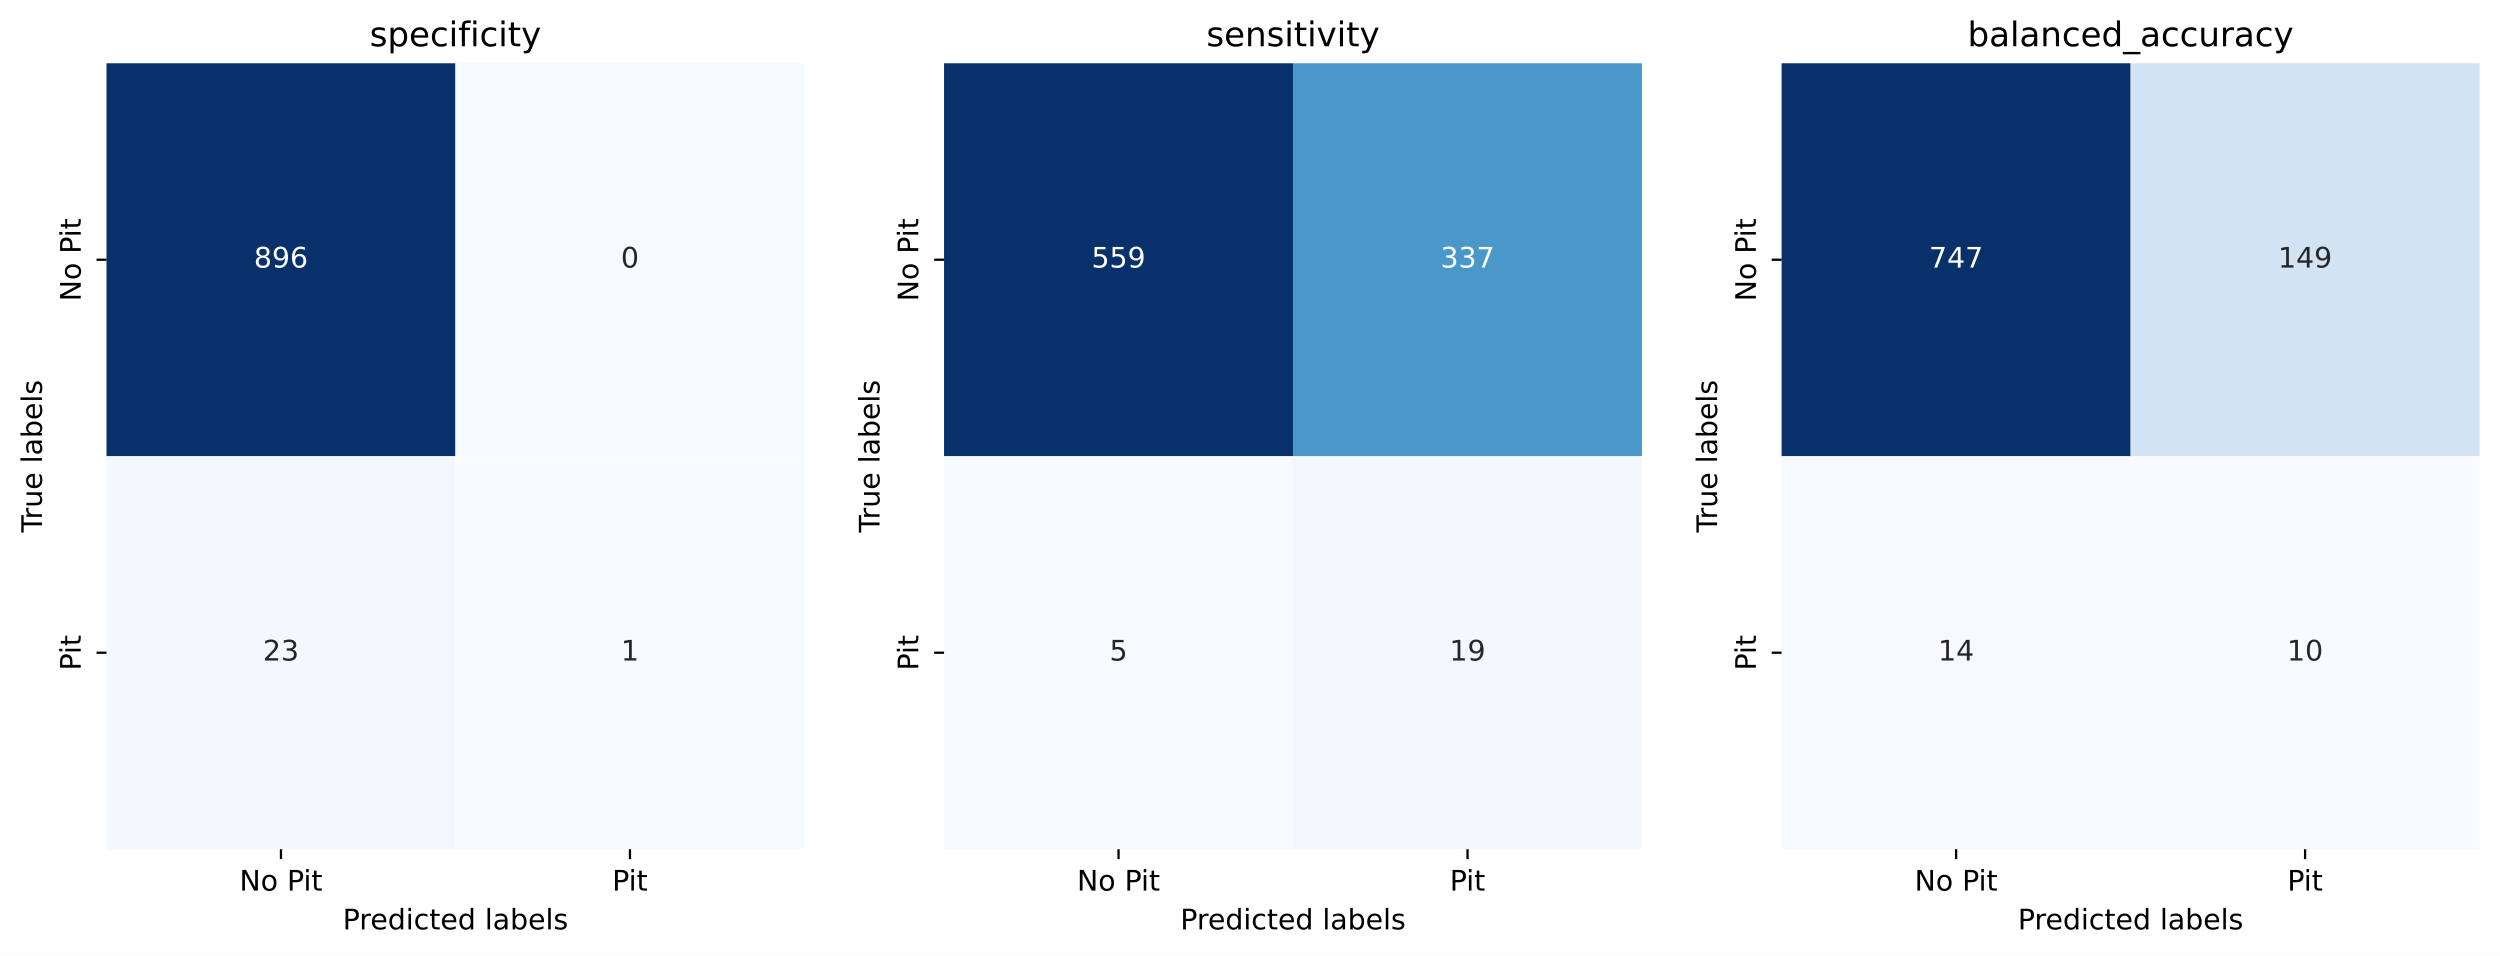
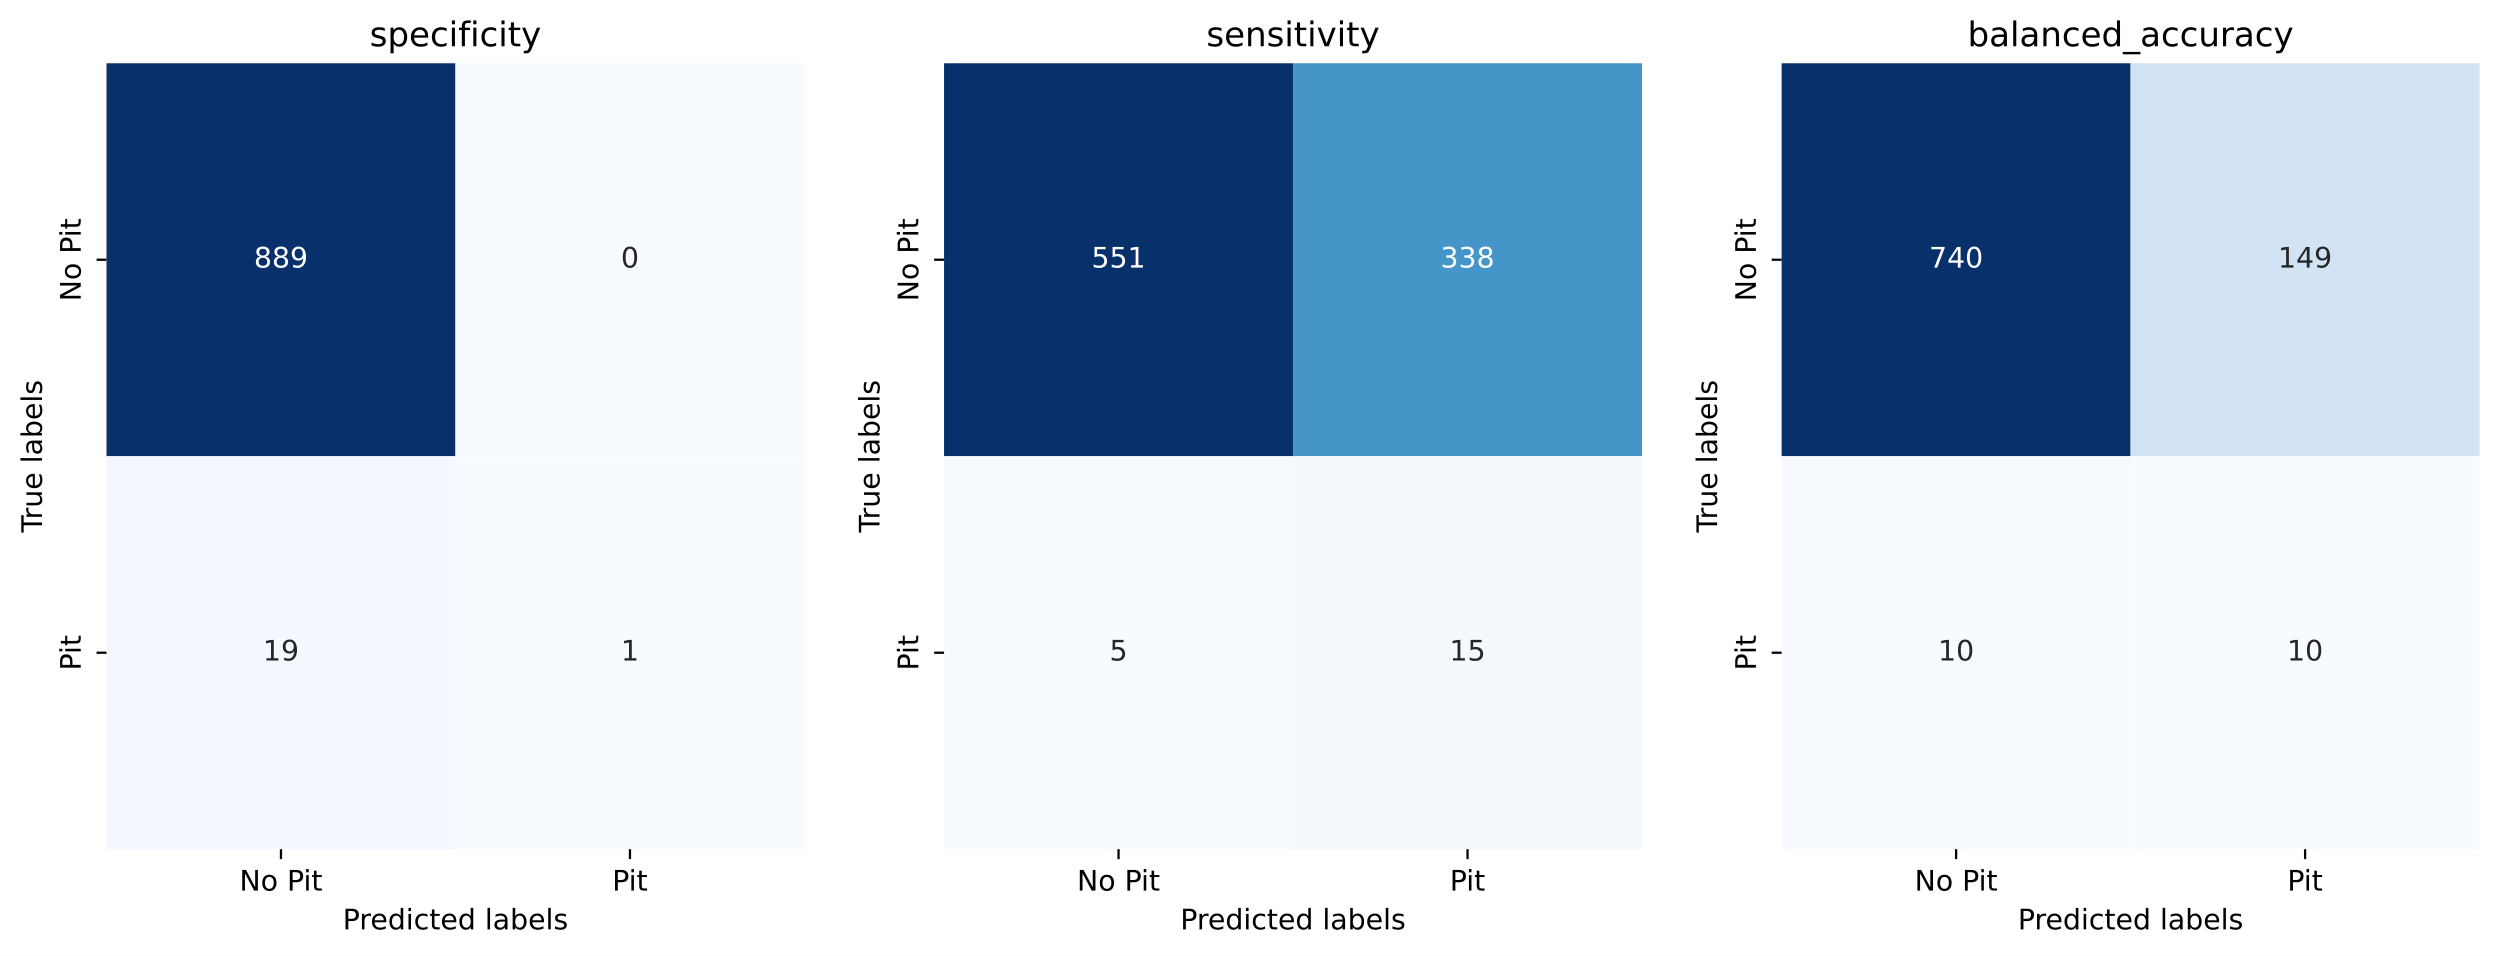
<svg xmlns="http://www.w3.org/2000/svg" xmlns:xlink="http://www.w3.org/1999/xlink" width="881.756pt" height="337.074pt" viewBox="0 0 881.756 337.074" version="1.1">
  <defs>
    <style type="text/css">*{stroke-linejoin: round; stroke-linecap: butt}</style>
  </defs>
  <g id="figure_1">
    <g id="patch_1">
      <path d="M 0 337.074  L 881.756 337.074  L 881.756 0  L 0 0  z " style="fill: #ffffff" />
    </g>
    <g id="axes_1">
      <g id="patch_2">
        <path d="M 37.556 299.518  L 283.733 299.518  L 283.733 22.318  L 37.556 22.318  z " style="fill: #ffffff" />
      </g>
      <g id="QuadMesh_1">
-         <path d="M 37.556 22.318  L 160.644 22.318  L 160.644 160.918  L 37.556 160.918  L 37.556 22.318  " clip-path="url(#p9c72e169a8)" style="fill: #08306b" />
-         <path d="M 160.644 22.318  L 283.733 22.318  L 283.733 160.918  L 160.644 160.918  L 160.644 22.318  " clip-path="url(#p9c72e169a8)" style="fill: #f7fbff" />
-         <path d="M 37.556 160.918  L 160.644 160.918  L 160.644 299.518  L 37.556 299.518  L 37.556 160.918  " clip-path="url(#p9c72e169a8)" style="fill: #f2f8fd" />
-         <path d="M 160.644 160.918  L 283.733 160.918  L 283.733 299.518  L 160.644 299.518  L 160.644 160.918  " clip-path="url(#p9c72e169a8)" style="fill: #f7fbff" />
+         <path d="M 37.556 22.318  L 160.644 22.318  L 160.644 160.918  L 37.556 160.918  L 37.556 22.318  " clip-path="url(#p39d9a6e744)" style="fill: #08306b" />
+         <path d="M 160.644 22.318  L 283.733 22.318  L 283.733 160.918  L 160.644 160.918  L 160.644 22.318  " clip-path="url(#p39d9a6e744)" style="fill: #f7fbff" />
+         <path d="M 37.556 160.918  L 160.644 160.918  L 160.644 299.518  L 37.556 299.518  L 37.556 160.918  " clip-path="url(#p39d9a6e744)" style="fill: #f3f8fe" />
+         <path d="M 160.644 160.918  L 283.733 160.918  L 283.733 299.518  L 160.644 299.518  L 160.644 160.918  " clip-path="url(#p39d9a6e744)" style="fill: #f7fbff" />
      </g>
      <g id="matplotlib.axis_1">
        <g id="xtick_1">
          <g id="line2d_1">
            <defs>
-               <path id="mc10de4aeef" d="M 0 0  L 0 3.5  " style="stroke: #000000; stroke-width: 0.8" />
+               <path id="m6e53a18908" d="M 0 0  L 0 3.5  " style="stroke: #000000; stroke-width: 0.8" />
            </defs>
            <g>
-               <use xlink:href="#mc10de4aeef" x="99.1" y="299.518" style="stroke: #000000; stroke-width: 0.8" />
+               <use xlink:href="#m6e53a18908" x="99.1" y="299.518" style="stroke: #000000; stroke-width: 0.8" />
            </g>
          </g>
          <g id="text_1">
            <g transform="translate(84.45974 314.1166) scale(0.1 -0.1)">
              <defs>
                <path id="DejaVuSans-4e" d="M 628 4666  L 1478 4666  L 3547 763  L 3547 4666  L 4159 4666  L 4159 0  L 3309 0  L 1241 3903  L 1241 0  L 628 0  L 628 4666  z " transform="scale(0.015625)" />
                <path id="DejaVuSans-6f" d="M 1959 3097  Q 1497 3097 1228 2736  Q 959 2375 959 1747  Q 959 1119 1226 758  Q 1494 397 1959 397  Q 2419 397 2687 759  Q 2956 1122 2956 1747  Q 2956 2369 2687 2733  Q 2419 3097 1959 3097  z M 1959 3584  Q 2709 3584 3137 3096  Q 3566 2609 3566 1747  Q 3566 888 3137 398  Q 2709 -91 1959 -91  Q 1206 -91 779 398  Q 353 888 353 1747  Q 353 2609 779 3096  Q 1206 3584 1959 3584  z " transform="scale(0.015625)" />
                <path id="DejaVuSans-20" transform="scale(0.015625)" />
                <path id="DejaVuSans-50" d="M 1259 4147  L 1259 2394  L 2053 2394  Q 2494 2394 2734 2622  Q 2975 2850 2975 3272  Q 2975 3691 2734 3919  Q 2494 4147 2053 4147  L 1259 4147  z M 628 4666  L 2053 4666  Q 2838 4666 3239 4311  Q 3641 3956 3641 3272  Q 3641 2581 3239 2228  Q 2838 1875 2053 1875  L 1259 1875  L 1259 0  L 628 0  L 628 4666  z " transform="scale(0.015625)" />
                <path id="DejaVuSans-69" d="M 603 3500  L 1178 3500  L 1178 0  L 603 0  L 603 3500  z M 603 4863  L 1178 4863  L 1178 4134  L 603 4134  L 603 4863  z " transform="scale(0.015625)" />
                <path id="DejaVuSans-74" d="M 1172 4494  L 1172 3500  L 2356 3500  L 2356 3053  L 1172 3053  L 1172 1153  Q 1172 725 1289 603  Q 1406 481 1766 481  L 2356 481  L 2356 0  L 1766 0  Q 1100 0 847 248  Q 594 497 594 1153  L 594 3053  L 172 3053  L 172 3500  L 594 3500  L 594 4494  L 1172 4494  z " transform="scale(0.015625)" />
              </defs>
              <use xlink:href="#DejaVuSans-4e" />
              <use xlink:href="#DejaVuSans-6f" x="74.805" />
              <use xlink:href="#DejaVuSans-20" x="135.986" />
              <use xlink:href="#DejaVuSans-50" x="167.773" />
              <use xlink:href="#DejaVuSans-69" x="225.826" />
              <use xlink:href="#DejaVuSans-74" x="253.609" />
            </g>
          </g>
        </g>
        <g id="xtick_2">
          <g id="line2d_2">
            <g>
-               <use xlink:href="#mc10de4aeef" x="222.189" y="299.518" style="stroke: #000000; stroke-width: 0.8" />
+               <use xlink:href="#m6e53a18908" x="222.189" y="299.518" style="stroke: #000000; stroke-width: 0.8" />
            </g>
          </g>
          <g id="text_2">
            <g transform="translate(215.937 314.1166) scale(0.1 -0.1)">
              <use xlink:href="#DejaVuSans-50" />
              <use xlink:href="#DejaVuSans-69" x="58.053" />
              <use xlink:href="#DejaVuSans-74" x="85.836" />
            </g>
          </g>
        </g>
        <g id="text_3">
          <g transform="translate(120.8875 327.7947) scale(0.1 -0.1)">
            <defs>
              <path id="DejaVuSans-72" d="M 2631 2963  Q 2534 3019 2420 3045  Q 2306 3072 2169 3072  Q 1681 3072 1420 2755  Q 1159 2438 1159 1844  L 1159 0  L 581 0  L 581 3500  L 1159 3500  L 1159 2956  Q 1341 3275 1631 3429  Q 1922 3584 2338 3584  Q 2397 3584 2469 3576  Q 2541 3569 2628 3553  L 2631 2963  z " transform="scale(0.015625)" />
              <path id="DejaVuSans-65" d="M 3597 1894  L 3597 1613  L 953 1613  Q 991 1019 1311 708  Q 1631 397 2203 397  Q 2534 397 2845 478  Q 3156 559 3463 722  L 3463 178  Q 3153 47 2828 -22  Q 2503 -91 2169 -91  Q 1331 -91 842 396  Q 353 884 353 1716  Q 353 2575 817 3079  Q 1281 3584 2069 3584  Q 2775 3584 3186 3129  Q 3597 2675 3597 1894  z M 3022 2063  Q 3016 2534 2758 2815  Q 2500 3097 2075 3097  Q 1594 3097 1305 2825  Q 1016 2553 972 2059  L 3022 2063  z " transform="scale(0.015625)" />
              <path id="DejaVuSans-64" d="M 2906 2969  L 2906 4863  L 3481 4863  L 3481 0  L 2906 0  L 2906 525  Q 2725 213 2448 61  Q 2172 -91 1784 -91  Q 1150 -91 751 415  Q 353 922 353 1747  Q 353 2572 751 3078  Q 1150 3584 1784 3584  Q 2172 3584 2448 3432  Q 2725 3281 2906 2969  z M 947 1747  Q 947 1113 1208 752  Q 1469 391 1925 391  Q 2381 391 2643 752  Q 2906 1113 2906 1747  Q 2906 2381 2643 2742  Q 2381 3103 1925 3103  Q 1469 3103 1208 2742  Q 947 2381 947 1747  z " transform="scale(0.015625)" />
              <path id="DejaVuSans-63" d="M 3122 3366  L 3122 2828  Q 2878 2963 2633 3030  Q 2388 3097 2138 3097  Q 1578 3097 1268 2742  Q 959 2388 959 1747  Q 959 1106 1268 751  Q 1578 397 2138 397  Q 2388 397 2633 464  Q 2878 531 3122 666  L 3122 134  Q 2881 22 2623 -34  Q 2366 -91 2075 -91  Q 1284 -91 818 406  Q 353 903 353 1747  Q 353 2603 823 3093  Q 1294 3584 2113 3584  Q 2378 3584 2631 3529  Q 2884 3475 3122 3366  z " transform="scale(0.015625)" />
              <path id="DejaVuSans-6c" d="M 603 4863  L 1178 4863  L 1178 0  L 603 0  L 603 4863  z " transform="scale(0.015625)" />
              <path id="DejaVuSans-61" d="M 2194 1759  Q 1497 1759 1228 1600  Q 959 1441 959 1056  Q 959 750 1161 570  Q 1363 391 1709 391  Q 2188 391 2477 730  Q 2766 1069 2766 1631  L 2766 1759  L 2194 1759  z M 3341 1997  L 3341 0  L 2766 0  L 2766 531  Q 2569 213 2275 61  Q 1981 -91 1556 -91  Q 1019 -91 701 211  Q 384 513 384 1019  Q 384 1609 779 1909  Q 1175 2209 1959 2209  L 2766 2209  L 2766 2266  Q 2766 2663 2505 2880  Q 2244 3097 1772 3097  Q 1472 3097 1187 3025  Q 903 2953 641 2809  L 641 3341  Q 956 3463 1253 3523  Q 1550 3584 1831 3584  Q 2591 3584 2966 3190  Q 3341 2797 3341 1997  z " transform="scale(0.015625)" />
              <path id="DejaVuSans-62" d="M 3116 1747  Q 3116 2381 2855 2742  Q 2594 3103 2138 3103  Q 1681 3103 1420 2742  Q 1159 2381 1159 1747  Q 1159 1113 1420 752  Q 1681 391 2138 391  Q 2594 391 2855 752  Q 3116 1113 3116 1747  z M 1159 2969  Q 1341 3281 1617 3432  Q 1894 3584 2278 3584  Q 2916 3584 3314 3078  Q 3713 2572 3713 1747  Q 3713 922 3314 415  Q 2916 -91 2278 -91  Q 1894 -91 1617 61  Q 1341 213 1159 525  L 1159 0  L 581 0  L 581 4863  L 1159 4863  L 1159 2969  z " transform="scale(0.015625)" />
              <path id="DejaVuSans-73" d="M 2834 3397  L 2834 2853  Q 2591 2978 2328 3040  Q 2066 3103 1784 3103  Q 1356 3103 1142 2972  Q 928 2841 928 2578  Q 928 2378 1081 2264  Q 1234 2150 1697 2047  L 1894 2003  Q 2506 1872 2764 1633  Q 3022 1394 3022 966  Q 3022 478 2636 193  Q 2250 -91 1575 -91  Q 1294 -91 989 -36  Q 684 19 347 128  L 347 722  Q 666 556 975 473  Q 1284 391 1588 391  Q 1994 391 2212 530  Q 2431 669 2431 922  Q 2431 1156 2273 1281  Q 2116 1406 1581 1522  L 1381 1569  Q 847 1681 609 1914  Q 372 2147 372 2553  Q 372 3047 722 3315  Q 1072 3584 1716 3584  Q 2034 3584 2315 3537  Q 2597 3491 2834 3397  z " transform="scale(0.015625)" />
            </defs>
            <use xlink:href="#DejaVuSans-50" />
            <use xlink:href="#DejaVuSans-72" x="58.553" />
            <use xlink:href="#DejaVuSans-65" x="97.416" />
            <use xlink:href="#DejaVuSans-64" x="158.939" />
            <use xlink:href="#DejaVuSans-69" x="222.416" />
            <use xlink:href="#DejaVuSans-63" x="250.199" />
            <use xlink:href="#DejaVuSans-74" x="305.18" />
            <use xlink:href="#DejaVuSans-65" x="344.389" />
            <use xlink:href="#DejaVuSans-64" x="405.912" />
            <use xlink:href="#DejaVuSans-20" x="469.389" />
            <use xlink:href="#DejaVuSans-6c" x="501.176" />
            <use xlink:href="#DejaVuSans-61" x="528.959" />
            <use xlink:href="#DejaVuSans-62" x="590.238" />
            <use xlink:href="#DejaVuSans-65" x="653.715" />
            <use xlink:href="#DejaVuSans-6c" x="715.238" />
            <use xlink:href="#DejaVuSans-73" x="743.021" />
          </g>
        </g>
      </g>
      <g id="matplotlib.axis_2">
        <g id="ytick_1">
          <g id="line2d_3">
            <defs>
-               <path id="m4f3349fe24" d="M 0 0  L -3.5 0  " style="stroke: #000000; stroke-width: 0.8" />
+               <path id="m597f95ee87" d="M 0 0  L -3.5 0  " style="stroke: #000000; stroke-width: 0.8" />
            </defs>
            <g>
-               <use xlink:href="#m4f3349fe24" x="37.556" y="91.618" style="stroke: #000000; stroke-width: 0.8" />
+               <use xlink:href="#m597f95ee87" x="37.556" y="91.618" style="stroke: #000000; stroke-width: 0.8" />
            </g>
          </g>
          <g id="text_4">
            <g transform="translate(28.47656 106.2588) rotate(-90) scale(0.1 -0.1)">
              <use xlink:href="#DejaVuSans-4e" />
              <use xlink:href="#DejaVuSans-6f" x="74.805" />
              <use xlink:href="#DejaVuSans-20" x="135.986" />
              <use xlink:href="#DejaVuSans-50" x="167.773" />
              <use xlink:href="#DejaVuSans-69" x="225.826" />
              <use xlink:href="#DejaVuSans-74" x="253.609" />
            </g>
          </g>
        </g>
        <g id="ytick_2">
          <g id="line2d_4">
            <g>
-               <use xlink:href="#m4f3349fe24" x="37.556" y="230.218" style="stroke: #000000; stroke-width: 0.8" />
+               <use xlink:href="#m597f95ee87" x="37.556" y="230.218" style="stroke: #000000; stroke-width: 0.8" />
            </g>
          </g>
          <g id="text_5">
            <g transform="translate(28.47656 236.4697) rotate(-90) scale(0.1 -0.1)">
              <use xlink:href="#DejaVuSans-50" />
              <use xlink:href="#DejaVuSans-69" x="58.053" />
              <use xlink:href="#DejaVuSans-74" x="85.836" />
            </g>
          </g>
        </g>
        <g id="text_6">
          <g transform="translate(14.79844 187.822) rotate(-90) scale(0.1 -0.1)">
            <defs>
              <path id="DejaVuSans-54" d="M -19 4666  L 3928 4666  L 3928 4134  L 2272 4134  L 2272 0  L 1638 0  L 1638 4134  L -19 4134  L -19 4666  z " transform="scale(0.015625)" />
              <path id="DejaVuSans-75" d="M 544 1381  L 544 3500  L 1119 3500  L 1119 1403  Q 1119 906 1312 657  Q 1506 409 1894 409  Q 2359 409 2629 706  Q 2900 1003 2900 1516  L 2900 3500  L 3475 3500  L 3475 0  L 2900 0  L 2900 538  Q 2691 219 2414 64  Q 2138 -91 1772 -91  Q 1169 -91 856 284  Q 544 659 544 1381  z M 1991 3584  L 1991 3584  z " transform="scale(0.015625)" />
            </defs>
            <use xlink:href="#DejaVuSans-54" />
            <use xlink:href="#DejaVuSans-72" x="46.334" />
            <use xlink:href="#DejaVuSans-75" x="87.447" />
            <use xlink:href="#DejaVuSans-65" x="150.826" />
            <use xlink:href="#DejaVuSans-20" x="212.35" />
            <use xlink:href="#DejaVuSans-6c" x="244.137" />
            <use xlink:href="#DejaVuSans-61" x="271.92" />
            <use xlink:href="#DejaVuSans-62" x="333.199" />
            <use xlink:href="#DejaVuSans-65" x="396.676" />
            <use xlink:href="#DejaVuSans-6c" x="458.199" />
            <use xlink:href="#DejaVuSans-73" x="485.982" />
          </g>
        </g>
      </g>
      <g id="text_7">
        <g style="fill: #ffffff" transform="translate(89.55662 94.3775) scale(0.1 -0.1)">
          <defs>
            <path id="DejaVuSans-38" d="M 2034 2216  Q 1584 2216 1326 1975  Q 1069 1734 1069 1313  Q 1069 891 1326 650  Q 1584 409 2034 409  Q 2484 409 2743 651  Q 3003 894 3003 1313  Q 3003 1734 2745 1975  Q 2488 2216 2034 2216  z M 1403 2484  Q 997 2584 770 2862  Q 544 3141 544 3541  Q 544 4100 942 4425  Q 1341 4750 2034 4750  Q 2731 4750 3128 4425  Q 3525 4100 3525 3541  Q 3525 3141 3298 2862  Q 3072 2584 2669 2484  Q 3125 2378 3379 2068  Q 3634 1759 3634 1313  Q 3634 634 3220 271  Q 2806 -91 2034 -91  Q 1263 -91 848 271  Q 434 634 434 1313  Q 434 1759 690 2068  Q 947 2378 1403 2484  z M 1172 3481  Q 1172 3119 1398 2916  Q 1625 2713 2034 2713  Q 2441 2713 2670 2916  Q 2900 3119 2900 3481  Q 2900 3844 2670 4047  Q 2441 4250 2034 4250  Q 1625 4250 1398 4047  Q 1172 3844 1172 3481  z " transform="scale(0.015625)" />
            <path id="DejaVuSans-39" d="M 703 97  L 703 672  Q 941 559 1184 500  Q 1428 441 1663 441  Q 2288 441 2617 861  Q 2947 1281 2994 2138  Q 2813 1869 2534 1725  Q 2256 1581 1919 1581  Q 1219 1581 811 2004  Q 403 2428 403 3163  Q 403 3881 828 4315  Q 1253 4750 1959 4750  Q 2769 4750 3195 4129  Q 3622 3509 3622 2328  Q 3622 1225 3098 567  Q 2575 -91 1691 -91  Q 1453 -91 1209 -44  Q 966 3 703 97  z M 1959 2075  Q 2384 2075 2632 2365  Q 2881 2656 2881 3163  Q 2881 3666 2632 3958  Q 2384 4250 1959 4250  Q 1534 4250 1286 3958  Q 1038 3666 1038 3163  Q 1038 2656 1286 2365  Q 1534 2075 1959 2075  z " transform="scale(0.015625)" />
-             <path id="DejaVuSans-36" d="M 2113 2584  Q 1688 2584 1439 2293  Q 1191 2003 1191 1497  Q 1191 994 1439 701  Q 1688 409 2113 409  Q 2538 409 2786 701  Q 3034 994 3034 1497  Q 3034 2003 2786 2293  Q 2538 2584 2113 2584  z M 3366 4563  L 3366 3988  Q 3128 4100 2886 4159  Q 2644 4219 2406 4219  Q 1781 4219 1451 3797  Q 1122 3375 1075 2522  Q 1259 2794 1537 2939  Q 1816 3084 2150 3084  Q 2853 3084 3261 2657  Q 3669 2231 3669 1497  Q 3669 778 3244 343  Q 2819 -91 2113 -91  Q 1303 -91 875 529  Q 447 1150 447 2328  Q 447 3434 972 4092  Q 1497 4750 2381 4750  Q 2619 4750 2861 4703  Q 3103 4656 3366 4563  z " transform="scale(0.015625)" />
          </defs>
          <use xlink:href="#DejaVuSans-38" />
-           <use xlink:href="#DejaVuSans-39" x="63.623" />
-           <use xlink:href="#DejaVuSans-36" x="127.246" />
+           <use xlink:href="#DejaVuSans-38" x="63.623" />
+           <use xlink:href="#DejaVuSans-39" x="127.246" />
        </g>
      </g>
      <g id="text_8">
        <g style="fill: #262626" transform="translate(219.0074 94.3775) scale(0.1 -0.1)">
          <defs>
            <path id="DejaVuSans-30" d="M 2034 4250  Q 1547 4250 1301 3770  Q 1056 3291 1056 2328  Q 1056 1369 1301 889  Q 1547 409 2034 409  Q 2525 409 2770 889  Q 3016 1369 3016 2328  Q 3016 3291 2770 3770  Q 2525 4250 2034 4250  z M 2034 4750  Q 2819 4750 3233 4129  Q 3647 3509 3647 2328  Q 3647 1150 3233 529  Q 2819 -91 2034 -91  Q 1250 -91 836 529  Q 422 1150 422 2328  Q 422 3509 836 4129  Q 1250 4750 2034 4750  z " transform="scale(0.015625)" />
          </defs>
          <use xlink:href="#DejaVuSans-30" />
        </g>
      </g>
      <g id="text_9">
        <g style="fill: #262626" transform="translate(92.73787 232.9775) scale(0.1 -0.1)">
          <defs>
-             <path id="DejaVuSans-32" d="M 1228 531  L 3431 531  L 3431 0  L 469 0  L 469 531  Q 828 903 1448 1529  Q 2069 2156 2228 2338  Q 2531 2678 2651 2914  Q 2772 3150 2772 3378  Q 2772 3750 2511 3984  Q 2250 4219 1831 4219  Q 1534 4219 1204 4116  Q 875 4013 500 3803  L 500 4441  Q 881 4594 1212 4672  Q 1544 4750 1819 4750  Q 2544 4750 2975 4387  Q 3406 4025 3406 3419  Q 3406 3131 3298 2873  Q 3191 2616 2906 2266  Q 2828 2175 2409 1742  Q 1991 1309 1228 531  z " transform="scale(0.015625)" />
-             <path id="DejaVuSans-33" d="M 2597 2516  Q 3050 2419 3304 2112  Q 3559 1806 3559 1356  Q 3559 666 3084 287  Q 2609 -91 1734 -91  Q 1441 -91 1130 -33  Q 819 25 488 141  L 488 750  Q 750 597 1062 519  Q 1375 441 1716 441  Q 2309 441 2620 675  Q 2931 909 2931 1356  Q 2931 1769 2642 2001  Q 2353 2234 1838 2234  L 1294 2234  L 1294 2753  L 1863 2753  Q 2328 2753 2575 2939  Q 2822 3125 2822 3475  Q 2822 3834 2567 4026  Q 2313 4219 1838 4219  Q 1578 4219 1281 4162  Q 984 4106 628 3988  L 628 4550  Q 988 4650 1302 4700  Q 1616 4750 1894 4750  Q 2613 4750 3031 4423  Q 3450 4097 3450 3541  Q 3450 3153 3228 2886  Q 3006 2619 2597 2516  z " transform="scale(0.015625)" />
-           </defs>
-           <use xlink:href="#DejaVuSans-32" />
-           <use xlink:href="#DejaVuSans-33" x="63.623" />
+             <path id="DejaVuSans-31" d="M 794 531  L 1825 531  L 1825 4091  L 703 3866  L 703 4441  L 1819 4666  L 2450 4666  L 2450 531  L 3481 531  L 3481 0  L 794 0  L 794 531  z " transform="scale(0.015625)" />
+           </defs>
+           <use xlink:href="#DejaVuSans-31" />
+           <use xlink:href="#DejaVuSans-39" x="63.623" />
        </g>
      </g>
      <g id="text_10">
        <g style="fill: #262626" transform="translate(219.0074 232.9775) scale(0.1 -0.1)">
-           <defs>
-             <path id="DejaVuSans-31" d="M 794 531  L 1825 531  L 1825 4091  L 703 3866  L 703 4441  L 1819 4666  L 2450 4666  L 2450 531  L 3481 531  L 3481 0  L 794 0  L 794 531  z " transform="scale(0.015625)" />
-           </defs>
          <use xlink:href="#DejaVuSans-31" />
        </g>
      </g>
      <g id="text_11">
        <g transform="translate(130.4035 16.31812) scale(0.12 -0.12)">
          <defs>
            <path id="DejaVuSans-70" d="M 1159 525  L 1159 -1331  L 581 -1331  L 581 3500  L 1159 3500  L 1159 2969  Q 1341 3281 1617 3432  Q 1894 3584 2278 3584  Q 2916 3584 3314 3078  Q 3713 2572 3713 1747  Q 3713 922 3314 415  Q 2916 -91 2278 -91  Q 1894 -91 1617 61  Q 1341 213 1159 525  z M 3116 1747  Q 3116 2381 2855 2742  Q 2594 3103 2138 3103  Q 1681 3103 1420 2742  Q 1159 2381 1159 1747  Q 1159 1113 1420 752  Q 1681 391 2138 391  Q 2594 391 2855 752  Q 3116 1113 3116 1747  z " transform="scale(0.015625)" />
            <path id="DejaVuSans-66" d="M 2375 4863  L 2375 4384  L 1825 4384  Q 1516 4384 1395 4259  Q 1275 4134 1275 3809  L 1275 3500  L 2222 3500  L 2222 3053  L 1275 3053  L 1275 0  L 697 0  L 697 3053  L 147 3053  L 147 3500  L 697 3500  L 697 3744  Q 697 4328 969 4595  Q 1241 4863 1831 4863  L 2375 4863  z " transform="scale(0.015625)" />
            <path id="DejaVuSans-79" d="M 2059 -325  Q 1816 -950 1584 -1140  Q 1353 -1331 966 -1331  L 506 -1331  L 506 -850  L 844 -850  Q 1081 -850 1212 -737  Q 1344 -625 1503 -206  L 1606 56  L 191 3500  L 800 3500  L 1894 763  L 2988 3500  L 3597 3500  L 2059 -325  z " transform="scale(0.015625)" />
          </defs>
          <use xlink:href="#DejaVuSans-73" />
          <use xlink:href="#DejaVuSans-70" x="52.1" />
          <use xlink:href="#DejaVuSans-65" x="115.576" />
          <use xlink:href="#DejaVuSans-63" x="177.1" />
          <use xlink:href="#DejaVuSans-69" x="232.08" />
          <use xlink:href="#DejaVuSans-66" x="259.863" />
          <use xlink:href="#DejaVuSans-69" x="295.068" />
          <use xlink:href="#DejaVuSans-63" x="322.852" />
          <use xlink:href="#DejaVuSans-69" x="377.832" />
          <use xlink:href="#DejaVuSans-74" x="405.615" />
          <use xlink:href="#DejaVuSans-79" x="444.824" />
        </g>
      </g>
    </g>
    <g id="axes_2">
      <g id="patch_3">
        <path d="M 332.968 299.518  L 579.144 299.518  L 579.144 22.318  L 332.968 22.318  z " style="fill: #ffffff" />
      </g>
      <g id="QuadMesh_2">
-         <path d="M 332.968 22.318  L 456.056 22.318  L 456.056 160.918  L 332.968 160.918  L 332.968 22.318  " clip-path="url(#p7f061e3c46)" style="fill: #08306b" />
-         <path d="M 456.056 22.318  L 579.144 22.318  L 579.144 160.918  L 456.056 160.918  L 456.056 22.318  " clip-path="url(#p7f061e3c46)" style="fill: #4a98c9" />
-         <path d="M 332.968 160.918  L 456.056 160.918  L 456.056 299.518  L 332.968 299.518  L 332.968 160.918  " clip-path="url(#p7f061e3c46)" style="fill: #f7fbff" />
-         <path d="M 456.056 160.918  L 579.144 160.918  L 579.144 299.518  L 456.056 299.518  L 456.056 160.918  " clip-path="url(#p7f061e3c46)" style="fill: #f2f8fd" />
+         <path d="M 332.968 22.318  L 456.056 22.318  L 456.056 160.918  L 332.968 160.918  L 332.968 22.318  " clip-path="url(#pb1dfb29d2e)" style="fill: #08306b" />
+         <path d="M 456.056 22.318  L 579.144 22.318  L 579.144 160.918  L 456.056 160.918  L 456.056 22.318  " clip-path="url(#pb1dfb29d2e)" style="fill: #4695c8" />
+         <path d="M 332.968 160.918  L 456.056 160.918  L 456.056 299.518  L 332.968 299.518  L 332.968 160.918  " clip-path="url(#pb1dfb29d2e)" style="fill: #f7fbff" />
+         <path d="M 456.056 160.918  L 579.144 160.918  L 579.144 299.518  L 456.056 299.518  L 456.056 160.918  " clip-path="url(#pb1dfb29d2e)" style="fill: #f4f9fe" />
      </g>
      <g id="matplotlib.axis_3">
        <g id="xtick_3">
          <g id="line2d_5">
            <g>
-               <use xlink:href="#mc10de4aeef" x="394.512" y="299.518" style="stroke: #000000; stroke-width: 0.8" />
+               <use xlink:href="#m6e53a18908" x="394.512" y="299.518" style="stroke: #000000; stroke-width: 0.8" />
            </g>
          </g>
          <g id="text_12">
            <g transform="translate(379.8715 314.1166) scale(0.1 -0.1)">
              <use xlink:href="#DejaVuSans-4e" />
              <use xlink:href="#DejaVuSans-6f" x="74.805" />
              <use xlink:href="#DejaVuSans-20" x="135.986" />
              <use xlink:href="#DejaVuSans-50" x="167.773" />
              <use xlink:href="#DejaVuSans-69" x="225.826" />
              <use xlink:href="#DejaVuSans-74" x="253.609" />
            </g>
          </g>
        </g>
        <g id="xtick_4">
          <g id="line2d_6">
            <g>
-               <use xlink:href="#mc10de4aeef" x="517.6" y="299.518" style="stroke: #000000; stroke-width: 0.8" />
+               <use xlink:href="#m6e53a18908" x="517.6" y="299.518" style="stroke: #000000; stroke-width: 0.8" />
            </g>
          </g>
          <g id="text_13">
            <g transform="translate(511.3488 314.1166) scale(0.1 -0.1)">
              <use xlink:href="#DejaVuSans-50" />
              <use xlink:href="#DejaVuSans-69" x="58.053" />
              <use xlink:href="#DejaVuSans-74" x="85.836" />
            </g>
          </g>
        </g>
        <g id="text_14">
          <g transform="translate(416.2992 327.7947) scale(0.1 -0.1)">
            <use xlink:href="#DejaVuSans-50" />
            <use xlink:href="#DejaVuSans-72" x="58.553" />
            <use xlink:href="#DejaVuSans-65" x="97.416" />
            <use xlink:href="#DejaVuSans-64" x="158.939" />
            <use xlink:href="#DejaVuSans-69" x="222.416" />
            <use xlink:href="#DejaVuSans-63" x="250.199" />
            <use xlink:href="#DejaVuSans-74" x="305.18" />
            <use xlink:href="#DejaVuSans-65" x="344.389" />
            <use xlink:href="#DejaVuSans-64" x="405.912" />
            <use xlink:href="#DejaVuSans-20" x="469.389" />
            <use xlink:href="#DejaVuSans-6c" x="501.176" />
            <use xlink:href="#DejaVuSans-61" x="528.959" />
            <use xlink:href="#DejaVuSans-62" x="590.238" />
            <use xlink:href="#DejaVuSans-65" x="653.715" />
            <use xlink:href="#DejaVuSans-6c" x="715.238" />
            <use xlink:href="#DejaVuSans-73" x="743.021" />
          </g>
        </g>
      </g>
      <g id="matplotlib.axis_4">
        <g id="ytick_3">
          <g id="line2d_7">
            <g>
-               <use xlink:href="#m4f3349fe24" x="332.968" y="91.618" style="stroke: #000000; stroke-width: 0.8" />
+               <use xlink:href="#m597f95ee87" x="332.968" y="91.618" style="stroke: #000000; stroke-width: 0.8" />
            </g>
          </g>
          <g id="text_15">
            <g transform="translate(323.8883 106.2588) rotate(-90) scale(0.1 -0.1)">
              <use xlink:href="#DejaVuSans-4e" />
              <use xlink:href="#DejaVuSans-6f" x="74.805" />
              <use xlink:href="#DejaVuSans-20" x="135.986" />
              <use xlink:href="#DejaVuSans-50" x="167.773" />
              <use xlink:href="#DejaVuSans-69" x="225.826" />
              <use xlink:href="#DejaVuSans-74" x="253.609" />
            </g>
          </g>
        </g>
        <g id="ytick_4">
          <g id="line2d_8">
            <g>
-               <use xlink:href="#m4f3349fe24" x="332.968" y="230.218" style="stroke: #000000; stroke-width: 0.8" />
+               <use xlink:href="#m597f95ee87" x="332.968" y="230.218" style="stroke: #000000; stroke-width: 0.8" />
            </g>
          </g>
          <g id="text_16">
            <g transform="translate(323.8883 236.4697) rotate(-90) scale(0.1 -0.1)">
              <use xlink:href="#DejaVuSans-50" />
              <use xlink:href="#DejaVuSans-69" x="58.053" />
              <use xlink:href="#DejaVuSans-74" x="85.836" />
            </g>
          </g>
        </g>
        <g id="text_17">
          <g transform="translate(310.2102 187.822) rotate(-90) scale(0.1 -0.1)">
            <use xlink:href="#DejaVuSans-54" />
            <use xlink:href="#DejaVuSans-72" x="46.334" />
            <use xlink:href="#DejaVuSans-75" x="87.447" />
            <use xlink:href="#DejaVuSans-65" x="150.826" />
            <use xlink:href="#DejaVuSans-20" x="212.35" />
            <use xlink:href="#DejaVuSans-6c" x="244.137" />
            <use xlink:href="#DejaVuSans-61" x="271.92" />
            <use xlink:href="#DejaVuSans-62" x="333.199" />
            <use xlink:href="#DejaVuSans-65" x="396.676" />
            <use xlink:href="#DejaVuSans-6c" x="458.199" />
            <use xlink:href="#DejaVuSans-73" x="485.982" />
          </g>
        </g>
      </g>
      <g id="text_18">
        <g style="fill: #ffffff" transform="translate(384.9684 94.3775) scale(0.1 -0.1)">
          <defs>
            <path id="DejaVuSans-35" d="M 691 4666  L 3169 4666  L 3169 4134  L 1269 4134  L 1269 2991  Q 1406 3038 1543 3061  Q 1681 3084 1819 3084  Q 2600 3084 3056 2656  Q 3513 2228 3513 1497  Q 3513 744 3044 326  Q 2575 -91 1722 -91  Q 1428 -91 1123 -41  Q 819 9 494 109  L 494 744  Q 775 591 1075 516  Q 1375 441 1709 441  Q 2250 441 2565 725  Q 2881 1009 2881 1497  Q 2881 1984 2565 2268  Q 2250 2553 1709 2553  Q 1456 2553 1204 2497  Q 953 2441 691 2322  L 691 4666  z " transform="scale(0.015625)" />
          </defs>
          <use xlink:href="#DejaVuSans-35" />
          <use xlink:href="#DejaVuSans-35" x="63.623" />
-           <use xlink:href="#DejaVuSans-39" x="127.246" />
+           <use xlink:href="#DejaVuSans-31" x="127.246" />
        </g>
      </g>
      <g id="text_19">
        <g style="fill: #ffffff" transform="translate(508.0566 94.3775) scale(0.1 -0.1)">
          <defs>
-             <path id="DejaVuSans-37" d="M 525 4666  L 3525 4666  L 3525 4397  L 1831 0  L 1172 0  L 2766 4134  L 525 4134  L 525 4666  z " transform="scale(0.015625)" />
+             <path id="DejaVuSans-33" d="M 2597 2516  Q 3050 2419 3304 2112  Q 3559 1806 3559 1356  Q 3559 666 3084 287  Q 2609 -91 1734 -91  Q 1441 -91 1130 -33  Q 819 25 488 141  L 488 750  Q 750 597 1062 519  Q 1375 441 1716 441  Q 2309 441 2620 675  Q 2931 909 2931 1356  Q 2931 1769 2642 2001  Q 2353 2234 1838 2234  L 1294 2234  L 1294 2753  L 1863 2753  Q 2328 2753 2575 2939  Q 2822 3125 2822 3475  Q 2822 3834 2567 4026  Q 2313 4219 1838 4219  Q 1578 4219 1281 4162  Q 984 4106 628 3988  L 628 4550  Q 988 4650 1302 4700  Q 1616 4750 1894 4750  Q 2613 4750 3031 4423  Q 3450 4097 3450 3541  Q 3450 3153 3228 2886  Q 3006 2619 2597 2516  z " transform="scale(0.015625)" />
          </defs>
          <use xlink:href="#DejaVuSans-33" />
          <use xlink:href="#DejaVuSans-33" x="63.623" />
-           <use xlink:href="#DejaVuSans-37" x="127.246" />
+           <use xlink:href="#DejaVuSans-38" x="127.246" />
        </g>
      </g>
      <g id="text_20">
        <g style="fill: #262626" transform="translate(391.3309 232.9775) scale(0.1 -0.1)">
          <use xlink:href="#DejaVuSans-35" />
        </g>
      </g>
      <g id="text_21">
        <g style="fill: #262626" transform="translate(511.2379 232.9775) scale(0.1 -0.1)">
          <use xlink:href="#DejaVuSans-31" />
-           <use xlink:href="#DejaVuSans-39" x="63.623" />
+           <use xlink:href="#DejaVuSans-35" x="63.623" />
        </g>
      </g>
      <g id="text_22">
        <g transform="translate(425.5031 16.31812) scale(0.12 -0.12)">
          <defs>
            <path id="DejaVuSans-6e" d="M 3513 2113  L 3513 0  L 2938 0  L 2938 2094  Q 2938 2591 2744 2837  Q 2550 3084 2163 3084  Q 1697 3084 1428 2787  Q 1159 2491 1159 1978  L 1159 0  L 581 0  L 581 3500  L 1159 3500  L 1159 2956  Q 1366 3272 1645 3428  Q 1925 3584 2291 3584  Q 2894 3584 3203 3211  Q 3513 2838 3513 2113  z " transform="scale(0.015625)" />
            <path id="DejaVuSans-76" d="M 191 3500  L 800 3500  L 1894 563  L 2988 3500  L 3597 3500  L 2284 0  L 1503 0  L 191 3500  z " transform="scale(0.015625)" />
          </defs>
          <use xlink:href="#DejaVuSans-73" />
          <use xlink:href="#DejaVuSans-65" x="52.1" />
          <use xlink:href="#DejaVuSans-6e" x="113.623" />
          <use xlink:href="#DejaVuSans-73" x="177.002" />
          <use xlink:href="#DejaVuSans-69" x="229.102" />
          <use xlink:href="#DejaVuSans-74" x="256.885" />
          <use xlink:href="#DejaVuSans-69" x="296.094" />
          <use xlink:href="#DejaVuSans-76" x="323.877" />
          <use xlink:href="#DejaVuSans-69" x="383.057" />
          <use xlink:href="#DejaVuSans-74" x="410.84" />
          <use xlink:href="#DejaVuSans-79" x="450.049" />
        </g>
      </g>
    </g>
    <g id="axes_3">
      <g id="patch_4">
        <path d="M 628.38 299.518  L 874.556 299.518  L 874.556 22.318  L 628.38 22.318  z " style="fill: #ffffff" />
      </g>
      <g id="QuadMesh_3">
-         <path d="M 628.38 22.318  L 751.468 22.318  L 751.468 160.918  L 628.38 160.918  L 628.38 22.318  " clip-path="url(#pe93a638cfc)" style="fill: #08306b" />
-         <path d="M 751.468 22.318  L 874.556 22.318  L 874.556 160.918  L 751.468 160.918  L 751.468 22.318  " clip-path="url(#pe93a638cfc)" style="fill: #d2e3f3" />
-         <path d="M 628.38 160.918  L 751.468 160.918  L 751.468 299.518  L 628.38 299.518  L 628.38 160.918  " clip-path="url(#pe93a638cfc)" style="fill: #f6faff" />
-         <path d="M 751.468 160.918  L 874.556 160.918  L 874.556 299.518  L 751.468 299.518  L 751.468 160.918  " clip-path="url(#pe93a638cfc)" style="fill: #f7fbff" />
+         <path d="M 628.38 22.318  L 751.468 22.318  L 751.468 160.918  L 628.38 160.918  L 628.38 22.318  " clip-path="url(#p430a68eca9)" style="fill: #08306b" />
+         <path d="M 751.468 22.318  L 874.556 22.318  L 874.556 160.918  L 751.468 160.918  L 751.468 22.318  " clip-path="url(#p430a68eca9)" style="fill: #d2e3f3" />
+         <path d="M 628.38 160.918  L 751.468 160.918  L 751.468 299.518  L 628.38 299.518  L 628.38 160.918  " clip-path="url(#p430a68eca9)" style="fill: #f7fbff" />
+         <path d="M 751.468 160.918  L 874.556 160.918  L 874.556 299.518  L 751.468 299.518  L 751.468 160.918  " clip-path="url(#p430a68eca9)" style="fill: #f7fbff" />
      </g>
      <g id="matplotlib.axis_5">
        <g id="xtick_5">
          <g id="line2d_9">
            <g>
-               <use xlink:href="#mc10de4aeef" x="689.924" y="299.518" style="stroke: #000000; stroke-width: 0.8" />
+               <use xlink:href="#m6e53a18908" x="689.924" y="299.518" style="stroke: #000000; stroke-width: 0.8" />
            </g>
          </g>
          <g id="text_23">
            <g transform="translate(675.2833 314.1166) scale(0.1 -0.1)">
              <use xlink:href="#DejaVuSans-4e" />
              <use xlink:href="#DejaVuSans-6f" x="74.805" />
              <use xlink:href="#DejaVuSans-20" x="135.986" />
              <use xlink:href="#DejaVuSans-50" x="167.773" />
              <use xlink:href="#DejaVuSans-69" x="225.826" />
              <use xlink:href="#DejaVuSans-74" x="253.609" />
            </g>
          </g>
        </g>
        <g id="xtick_6">
          <g id="line2d_10">
            <g>
-               <use xlink:href="#mc10de4aeef" x="813.012" y="299.518" style="stroke: #000000; stroke-width: 0.8" />
+               <use xlink:href="#m6e53a18908" x="813.012" y="299.518" style="stroke: #000000; stroke-width: 0.8" />
            </g>
          </g>
          <g id="text_24">
            <g transform="translate(806.7606 314.1166) scale(0.1 -0.1)">
              <use xlink:href="#DejaVuSans-50" />
              <use xlink:href="#DejaVuSans-69" x="58.053" />
              <use xlink:href="#DejaVuSans-74" x="85.836" />
            </g>
          </g>
        </g>
        <g id="text_25">
          <g transform="translate(711.711 327.7947) scale(0.1 -0.1)">
            <use xlink:href="#DejaVuSans-50" />
            <use xlink:href="#DejaVuSans-72" x="58.553" />
            <use xlink:href="#DejaVuSans-65" x="97.416" />
            <use xlink:href="#DejaVuSans-64" x="158.939" />
            <use xlink:href="#DejaVuSans-69" x="222.416" />
            <use xlink:href="#DejaVuSans-63" x="250.199" />
            <use xlink:href="#DejaVuSans-74" x="305.18" />
            <use xlink:href="#DejaVuSans-65" x="344.389" />
            <use xlink:href="#DejaVuSans-64" x="405.912" />
            <use xlink:href="#DejaVuSans-20" x="469.389" />
            <use xlink:href="#DejaVuSans-6c" x="501.176" />
            <use xlink:href="#DejaVuSans-61" x="528.959" />
            <use xlink:href="#DejaVuSans-62" x="590.238" />
            <use xlink:href="#DejaVuSans-65" x="653.715" />
            <use xlink:href="#DejaVuSans-6c" x="715.238" />
            <use xlink:href="#DejaVuSans-73" x="743.021" />
          </g>
        </g>
      </g>
      <g id="matplotlib.axis_6">
        <g id="ytick_5">
          <g id="line2d_11">
            <g>
-               <use xlink:href="#m4f3349fe24" x="628.38" y="91.618" style="stroke: #000000; stroke-width: 0.8" />
+               <use xlink:href="#m597f95ee87" x="628.38" y="91.618" style="stroke: #000000; stroke-width: 0.8" />
            </g>
          </g>
          <g id="text_26">
            <g transform="translate(619.3001 106.2588) rotate(-90) scale(0.1 -0.1)">
              <use xlink:href="#DejaVuSans-4e" />
              <use xlink:href="#DejaVuSans-6f" x="74.805" />
              <use xlink:href="#DejaVuSans-20" x="135.986" />
              <use xlink:href="#DejaVuSans-50" x="167.773" />
              <use xlink:href="#DejaVuSans-69" x="225.826" />
              <use xlink:href="#DejaVuSans-74" x="253.609" />
            </g>
          </g>
        </g>
        <g id="ytick_6">
          <g id="line2d_12">
            <g>
-               <use xlink:href="#m4f3349fe24" x="628.38" y="230.218" style="stroke: #000000; stroke-width: 0.8" />
+               <use xlink:href="#m597f95ee87" x="628.38" y="230.218" style="stroke: #000000; stroke-width: 0.8" />
            </g>
          </g>
          <g id="text_27">
            <g transform="translate(619.3001 236.4697) rotate(-90) scale(0.1 -0.1)">
              <use xlink:href="#DejaVuSans-50" />
              <use xlink:href="#DejaVuSans-69" x="58.053" />
              <use xlink:href="#DejaVuSans-74" x="85.836" />
            </g>
          </g>
        </g>
        <g id="text_28">
          <g transform="translate(605.622 187.822) rotate(-90) scale(0.1 -0.1)">
            <use xlink:href="#DejaVuSans-54" />
            <use xlink:href="#DejaVuSans-72" x="46.334" />
            <use xlink:href="#DejaVuSans-75" x="87.447" />
            <use xlink:href="#DejaVuSans-65" x="150.826" />
            <use xlink:href="#DejaVuSans-20" x="212.35" />
            <use xlink:href="#DejaVuSans-6c" x="244.137" />
            <use xlink:href="#DejaVuSans-61" x="271.92" />
            <use xlink:href="#DejaVuSans-62" x="333.199" />
            <use xlink:href="#DejaVuSans-65" x="396.676" />
            <use xlink:href="#DejaVuSans-6c" x="458.199" />
            <use xlink:href="#DejaVuSans-73" x="485.982" />
          </g>
        </g>
      </g>
      <g id="text_29">
        <g style="fill: #ffffff" transform="translate(680.3801 94.3775) scale(0.1 -0.1)">
          <defs>
+             <path id="DejaVuSans-37" d="M 525 4666  L 3525 4666  L 3525 4397  L 1831 0  L 1172 0  L 2766 4134  L 525 4134  L 525 4666  z " transform="scale(0.015625)" />
            <path id="DejaVuSans-34" d="M 2419 4116  L 825 1625  L 2419 1625  L 2419 4116  z M 2253 4666  L 3047 4666  L 3047 1625  L 3713 1625  L 3713 1100  L 3047 1100  L 3047 0  L 2419 0  L 2419 1100  L 313 1100  L 313 1709  L 2253 4666  z " transform="scale(0.015625)" />
          </defs>
          <use xlink:href="#DejaVuSans-37" />
          <use xlink:href="#DejaVuSans-34" x="63.623" />
-           <use xlink:href="#DejaVuSans-37" x="127.246" />
+           <use xlink:href="#DejaVuSans-30" x="127.246" />
        </g>
      </g>
      <g id="text_30">
        <g style="fill: #262626" transform="translate(803.4684 94.3775) scale(0.1 -0.1)">
          <use xlink:href="#DejaVuSans-31" />
          <use xlink:href="#DejaVuSans-34" x="63.623" />
          <use xlink:href="#DejaVuSans-39" x="127.246" />
        </g>
      </g>
      <g id="text_31">
        <g style="fill: #262626" transform="translate(683.5614 232.9775) scale(0.1 -0.1)">
          <use xlink:href="#DejaVuSans-31" />
-           <use xlink:href="#DejaVuSans-34" x="63.623" />
+           <use xlink:href="#DejaVuSans-30" x="63.623" />
        </g>
      </g>
      <g id="text_32">
        <g style="fill: #262626" transform="translate(806.6496 232.9775) scale(0.1 -0.1)">
          <use xlink:href="#DejaVuSans-31" />
          <use xlink:href="#DejaVuSans-30" x="63.623" />
        </g>
      </g>
      <g id="text_33">
        <g transform="translate(693.9646 16.31812) scale(0.12 -0.12)">
          <defs>
            <path id="DejaVuSans-5f" d="M 3263 -1063  L 3263 -1509  L -63 -1509  L -63 -1063  L 3263 -1063  z " transform="scale(0.015625)" />
          </defs>
          <use xlink:href="#DejaVuSans-62" />
          <use xlink:href="#DejaVuSans-61" x="63.477" />
          <use xlink:href="#DejaVuSans-6c" x="124.756" />
          <use xlink:href="#DejaVuSans-61" x="152.539" />
          <use xlink:href="#DejaVuSans-6e" x="213.818" />
          <use xlink:href="#DejaVuSans-63" x="277.197" />
          <use xlink:href="#DejaVuSans-65" x="332.178" />
          <use xlink:href="#DejaVuSans-64" x="393.701" />
          <use xlink:href="#DejaVuSans-5f" x="457.178" />
          <use xlink:href="#DejaVuSans-61" x="507.178" />
          <use xlink:href="#DejaVuSans-63" x="568.457" />
          <use xlink:href="#DejaVuSans-63" x="623.438" />
          <use xlink:href="#DejaVuSans-75" x="678.418" />
          <use xlink:href="#DejaVuSans-72" x="741.797" />
          <use xlink:href="#DejaVuSans-61" x="782.91" />
          <use xlink:href="#DejaVuSans-63" x="844.189" />
          <use xlink:href="#DejaVuSans-79" x="899.17" />
        </g>
      </g>
    </g>
  </g>
  <defs>
-     <clipPath id="p9c72e169a8">
+     <clipPath id="p39d9a6e744">
      <rect x="37.556" y="22.318" width="246.176" height="277.2" />
    </clipPath>
-     <clipPath id="p7f061e3c46">
+     <clipPath id="pb1dfb29d2e">
      <rect x="332.968" y="22.318" width="246.176" height="277.2" />
    </clipPath>
-     <clipPath id="pe93a638cfc">
+     <clipPath id="p430a68eca9">
      <rect x="628.38" y="22.318" width="246.176" height="277.2" />
    </clipPath>
  </defs>
</svg>
